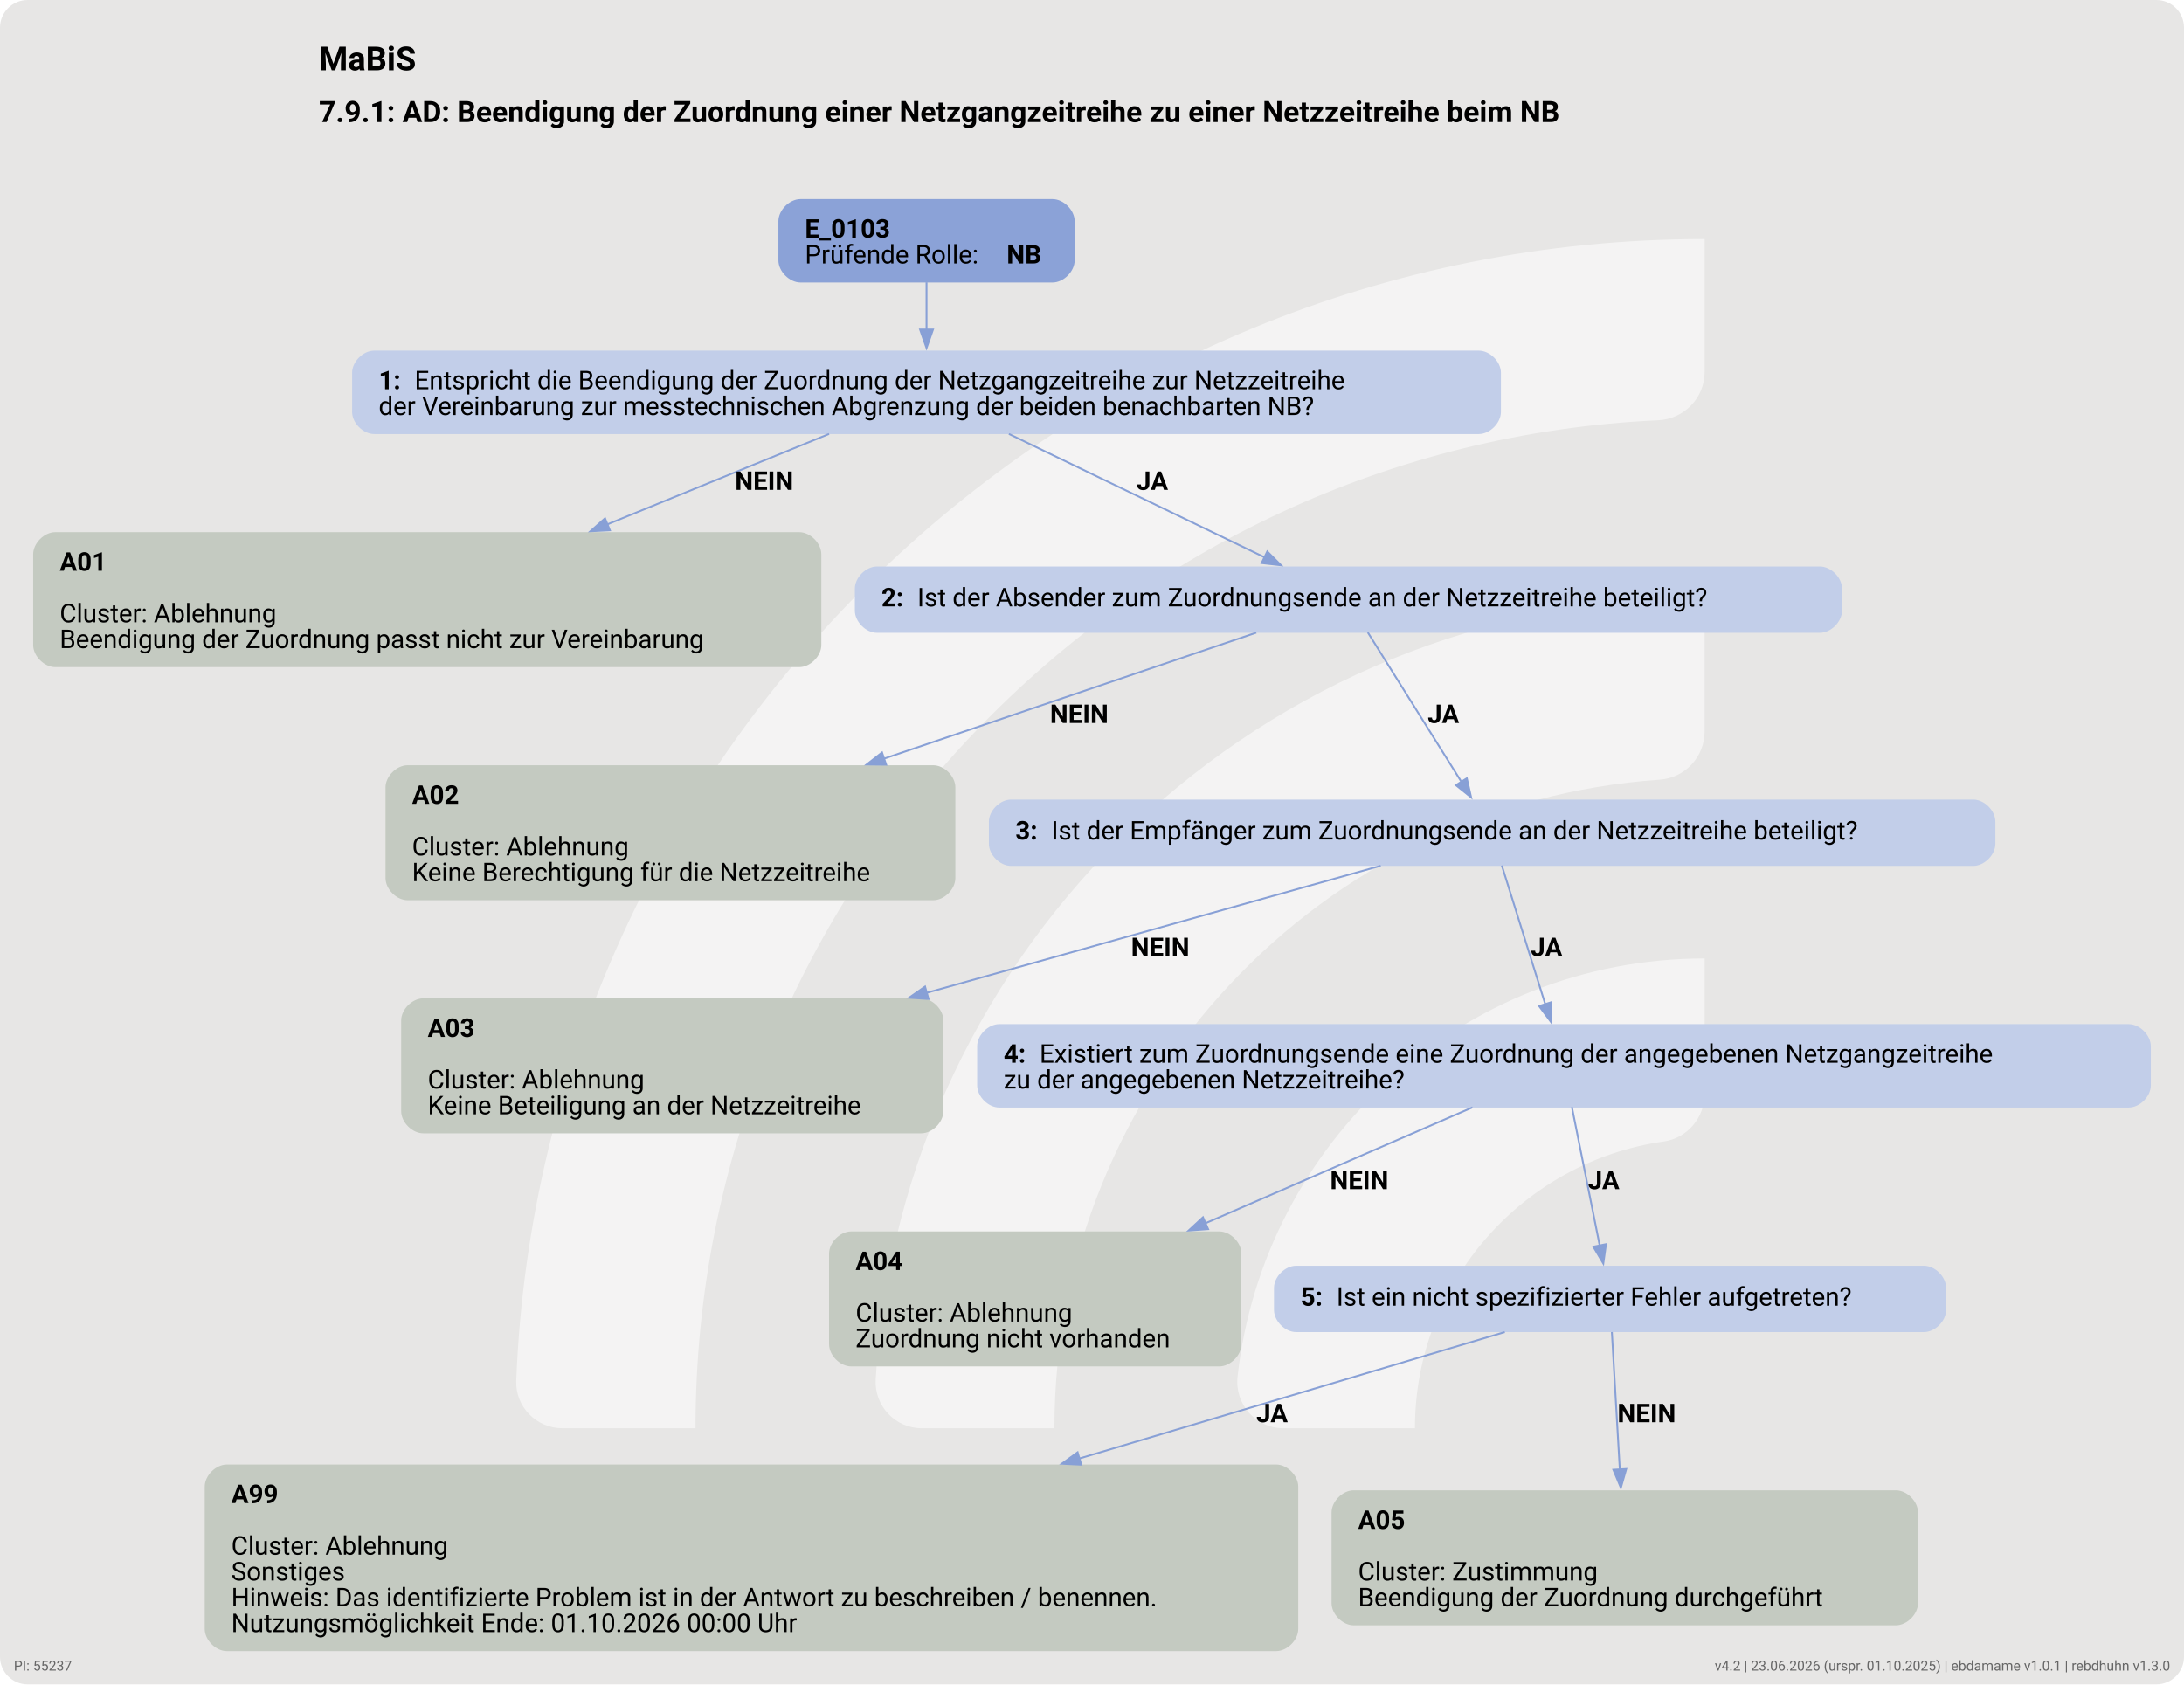
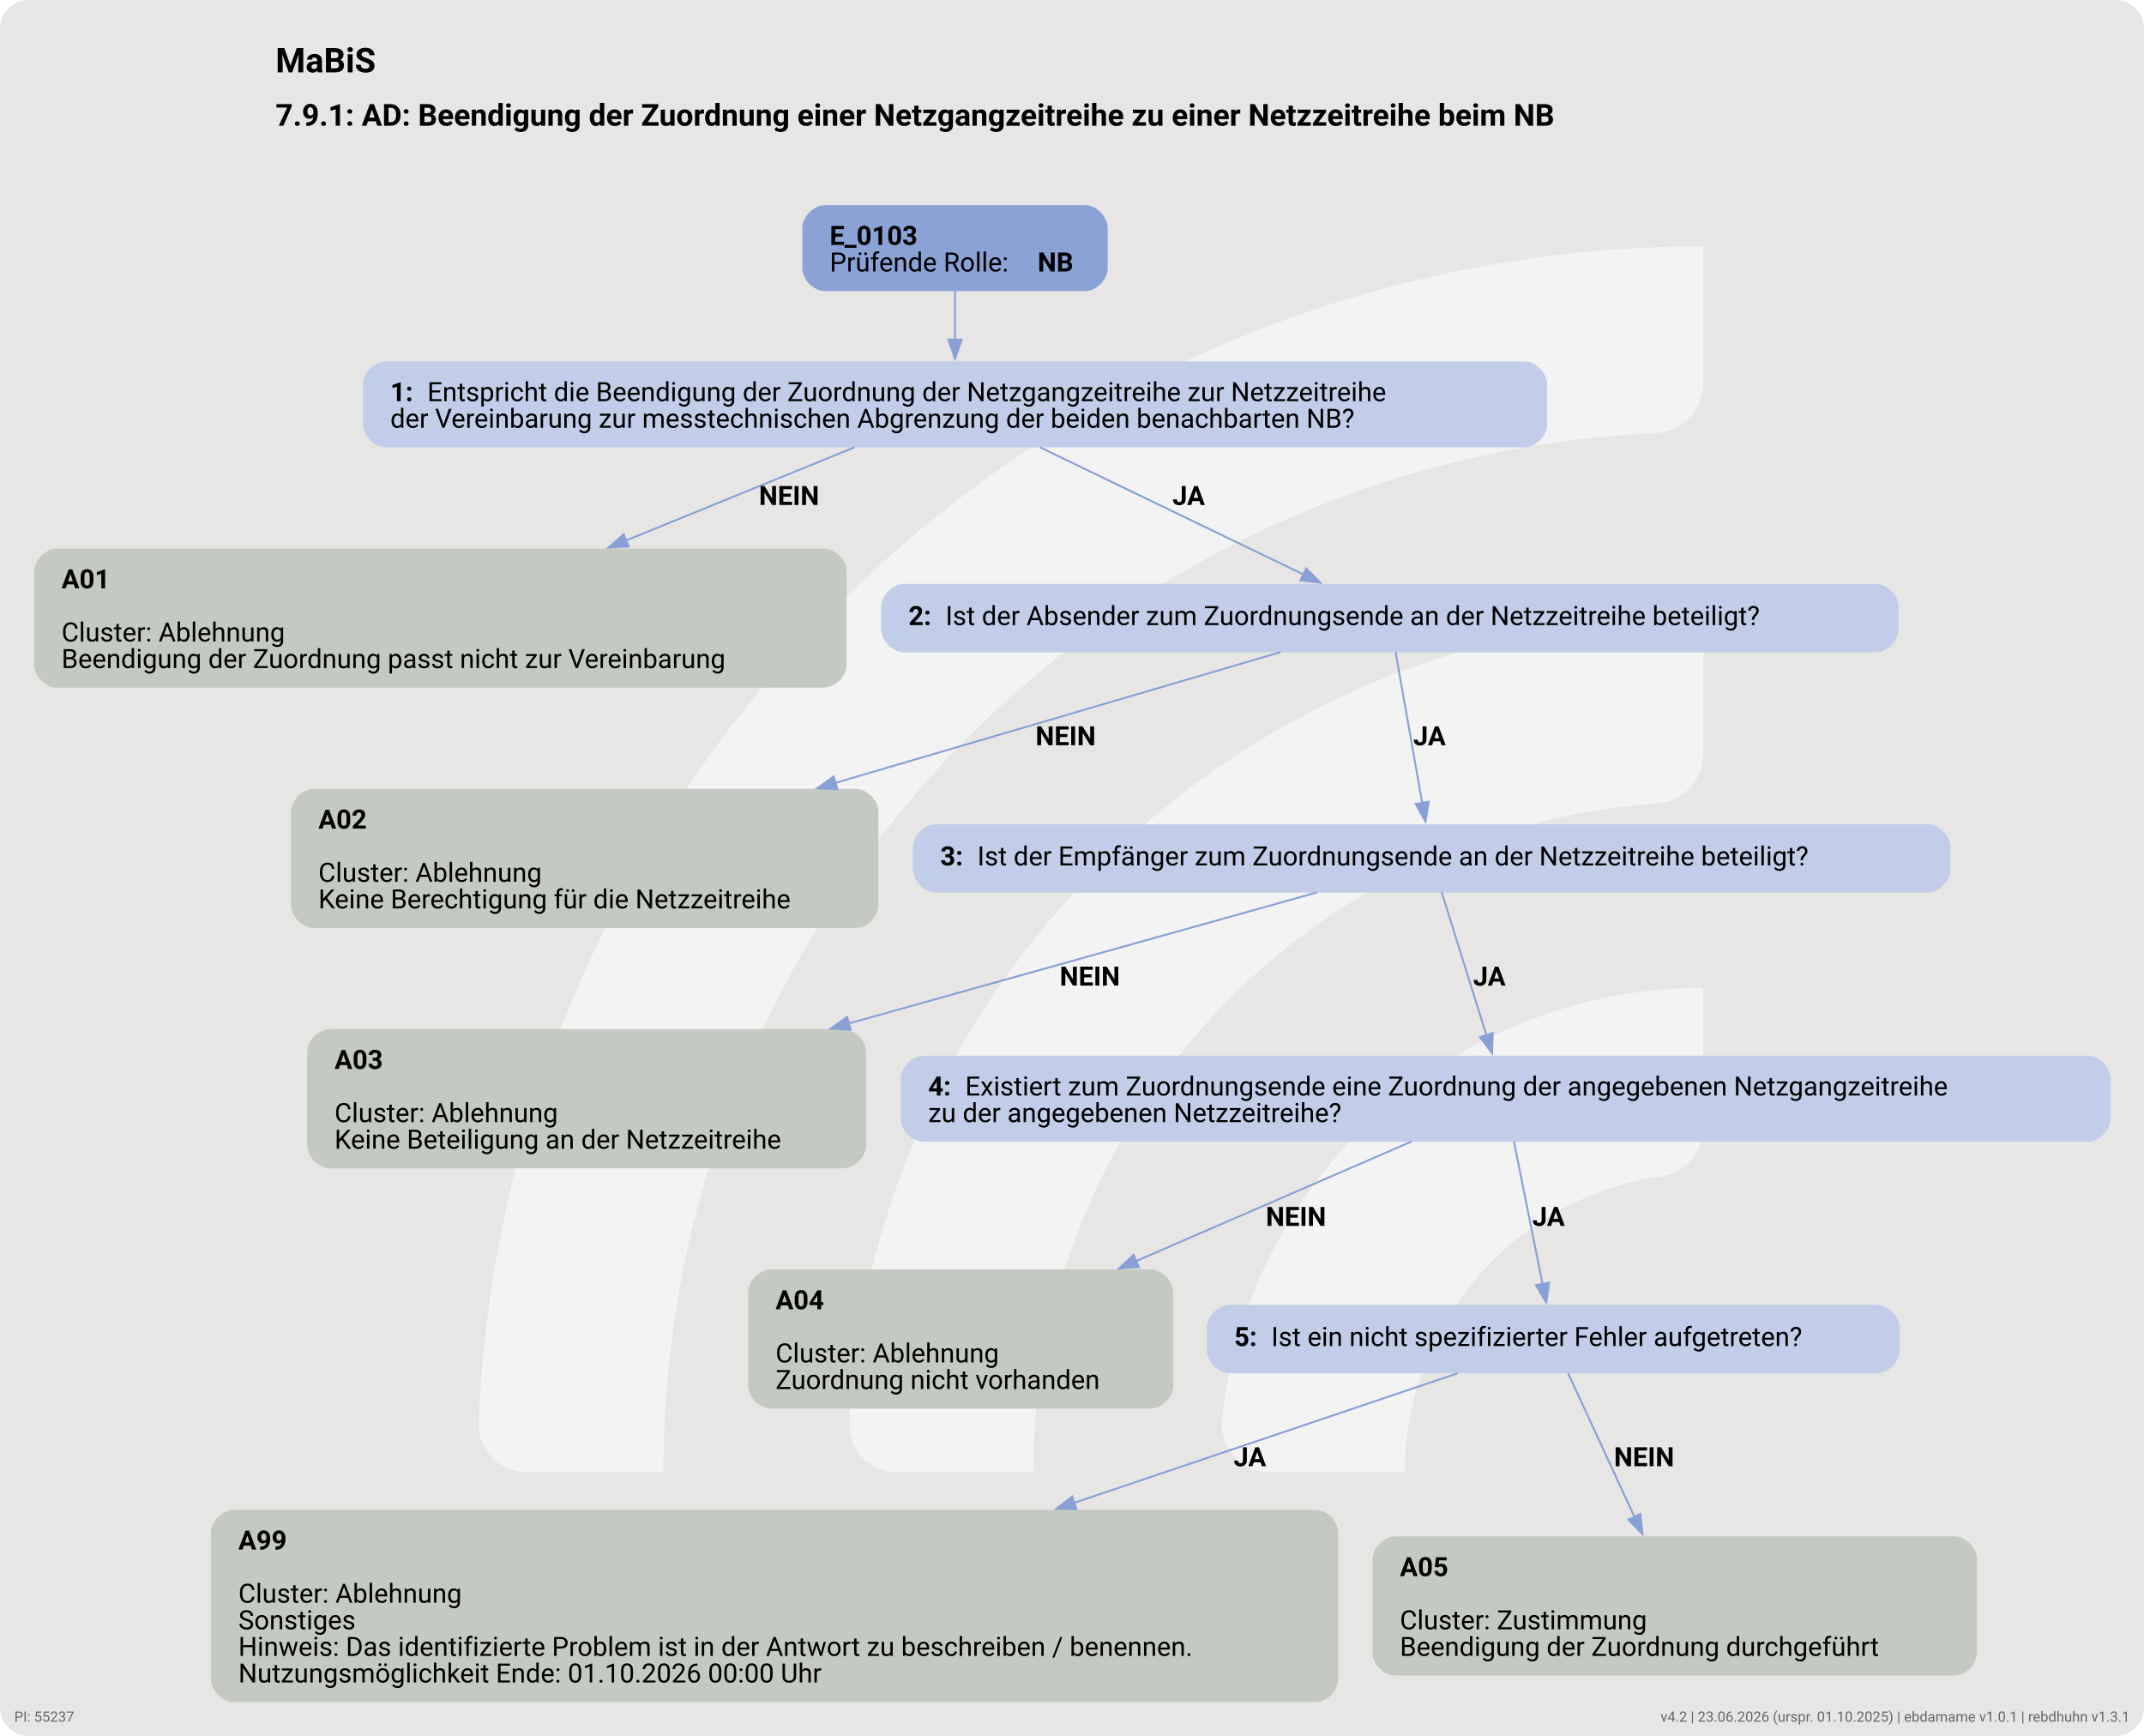
- <svg xmlns="http://www.w3.org/2000/svg" version="1.1" width="1580.0px" viewBox="0 0 1580.0 1218.667" height="1218.667px">
+ <svg xmlns="http://www.w3.org/2000/svg" version="1.1" width="1505.333px" viewBox="0 0 1505.333 1218.667" height="1218.667px">
  <g>
-     <svg version="1.1" width="1580.0px" viewBox="0 0 1580.0 1218.667" height="1218.667px">
-       <rect fill="#e7e6e5" x="0" y="0" width="1580.0" height="1218.667" rx="20" ry="20" />
+     <svg version="1.1" width="1505.333px" viewBox="0 0 1505.333 1218.667" height="1218.667px">
+       <rect fill="#e7e6e5" x="0" y="0" width="1505.333" height="1218.667" rx="20" ry="20" />
      <g>
-         <g transform="translate(293.027, 121.8667) scale(1 1) translate(0, 0) scale(1.715949 1.715949) ">
+         <g transform="translate(255.6936, 121.8667) scale(1 1) translate(0, 0) scale(1.715949 1.715949) ">
          <defs>
            <style>.cls-1{fill:#ffffff88;}</style>
          </defs>
          <path class="cls-1" d="M122.44,531.2h-56.1c-11,0-19.9-9.12-19.46-20.11C57.47,243.89,278.15,29.78,547.91,29.78v56.02c0,10.98-8.69,19.89-19.66,20.39-225.51,10.31-405.8,197-405.8,425Z" />
          <path class="cls-1" d="M273.78,531.2h-55.93c-11.23,0-20.09-9.48-19.43-20.69,10.74-183.44,163.39-329.39,349.48-329.39v56.26c0,10.71-8.27,19.62-18.96,20.35-142.35,9.77-255.17,128.69-255.17,273.46Z" />
          <path class="cls-1" d="M425.77,531.2h-55.45c-11.65,0-20.6-10.17-19.33-21.75,10.87-99.03,95.03-176.34,196.92-176.34v57.01c0,10.05-7.28,18.75-17.23,20.16-59.22,8.4-104.91,59.42-104.91,120.92Z" />
        </g>
-         <svg width="1185pt" height="914pt" viewBox="0.00 0.00 1185.43 914.21">
+         <svg width="1129pt" height="914pt" viewBox="0.00 0.00 1129.00 914.00">
          <g id="graph0" class="graph" transform="scale(1 1) rotate(0) translate(18 896.21)">
-             <text text-anchor="start" x="155.09" y="-858.11" font-family="Roboto, sans-serif" font-weight="bold" font-size="18.00">MaBiS</text>
-             <text text-anchor="start" x="155.09" y="-830.01" font-family="Roboto, sans-serif" font-weight="bold" font-size="16.00">7.9.1: AD: Beendigung der Zuordnung einer Netzgangzeitreihe zu einer Netzzeitreihe beim NB</text>
+             <text xml:space="preserve" text-anchor="start" x="127.09" y="-858.11" font-family="Roboto, sans-serif" font-weight="bold" font-size="18.00">MaBiS</text>
+             <text xml:space="preserve" text-anchor="start" x="127.09" y="-830.01" font-family="Roboto, sans-serif" font-weight="bold" font-size="16.00">7.9.1: AD: Beendigung der Zuordnung einer Netzgangzeitreihe zu einer Netzzeitreihe beim NB</text>
            <g id="node1" class="node">
              <path fill="#8ba2d7" stroke="black" stroke-width="0" d="M553.3,-788.21C553.3,-788.21 416.5,-788.21 416.5,-788.21 410.5,-788.21 404.5,-782.21 404.5,-776.21 404.5,-776.21 404.5,-754.93 404.5,-754.93 404.5,-748.93 410.5,-742.93 416.5,-742.93 416.5,-742.93 553.3,-742.93 553.3,-742.93 559.3,-742.93 565.3,-748.93 565.3,-754.93 565.3,-754.93 565.3,-776.21 565.3,-776.21 565.3,-782.21 559.3,-788.21 553.3,-788.21" />
-               <text text-anchor="start" x="418.9" y="-767.27" font-family="Roboto, sans-serif" font-weight="bold" font-size="14.00">E_0103</text>
-               <text text-anchor="start" x="418.9" y="-753.27" font-family="Roboto, sans-serif" font-size="14.00">Prüfende Rolle: </text>
-               <text text-anchor="start" x="528.4" y="-753.27" font-family="Roboto, sans-serif" font-weight="bold" font-size="14.00">NB</text>
+               <text xml:space="preserve" text-anchor="start" x="418.9" y="-767.27" font-family="Roboto, sans-serif" font-weight="bold" font-size="14.00">E_0103</text>
+               <text xml:space="preserve" text-anchor="start" x="418.9" y="-753.27" font-family="Roboto, sans-serif" font-size="14.00">Prüfende Rolle: </text>
+               <text xml:space="preserve" text-anchor="start" x="528.4" y="-753.27" font-family="Roboto, sans-serif" font-weight="bold" font-size="14.00">NB</text>
            </g>
            <g id="node2" class="node">
              <path fill="#c2cee9" stroke="black" stroke-width="0" d="M784.67,-705.93C784.67,-705.93 185.12,-705.93 185.12,-705.93 179.12,-705.93 173.12,-699.93 173.12,-693.93 173.12,-693.93 173.12,-672.65 173.12,-672.65 173.12,-666.65 179.12,-660.65 185.12,-660.65 185.12,-660.65 784.67,-660.65 784.67,-660.65 790.67,-660.65 796.67,-666.65 796.67,-672.65 796.67,-672.65 796.67,-693.93 796.67,-693.93 796.67,-699.93 790.67,-705.93 784.67,-705.93" />
-               <text text-anchor="start" x="187.52" y="-684.99" font-family="Roboto, sans-serif" font-weight="bold" font-size="14.00">1: </text>
-               <text text-anchor="start" x="207.02" y="-684.99" font-family="Roboto, sans-serif" font-size="14.00">Entspricht die Beendigung der Zuordnung der Netzgangzeitreihe zur Netzzeitreihe</text>
-               <text text-anchor="start" x="187.52" y="-670.99" font-family="Roboto, sans-serif" font-size="14.00">der Vereinbarung zur messtechnischen Abgrenzung der beiden benachbarten NB?</text>
+               <text xml:space="preserve" text-anchor="start" x="187.52" y="-684.99" font-family="Roboto, sans-serif" font-weight="bold" font-size="14.00">1: </text>
+               <text xml:space="preserve" text-anchor="start" x="207.02" y="-684.99" font-family="Roboto, sans-serif" font-size="14.00">Entspricht die Beendigung der Zuordnung der Netzgangzeitreihe zur Netzzeitreihe</text>
+               <text xml:space="preserve" text-anchor="start" x="187.52" y="-670.99" font-family="Roboto, sans-serif" font-size="14.00">der Vereinbarung zur messtechnischen Abgrenzung der beiden benachbarten NB?</text>
            </g>
            <g id="edge1" class="edge">
              <path fill="none" stroke="#88a0d6" d="M484.9,-743.06C484.9,-735.14 484.9,-725.98 484.9,-717.28" />
              <polygon fill="#88a0d6" stroke="#88a0d6" points="488.4,-717.38 484.9,-707.38 481.4,-717.38 488.4,-717.38" />
            </g>
            <g id="node3" class="node">
              <path fill="#c4cac1" stroke="black" stroke-width="0" d="M415.8,-607.4C415.8,-607.4 12,-607.4 12,-607.4 6,-607.4 0,-601.4 0,-595.4 0,-595.4 0,-546.12 0,-546.12 0,-540.12 6,-534.12 12,-534.12 12,-534.12 415.8,-534.12 415.8,-534.12 421.8,-534.12 427.8,-540.12 427.8,-546.12 427.8,-546.12 427.8,-595.4 427.8,-595.4 427.8,-601.4 421.8,-607.4 415.8,-607.4" />
-               <text text-anchor="start" x="14.4" y="-586.46" font-family="Roboto, sans-serif" font-weight="bold" font-size="14.00">A01</text>
-               <text text-anchor="start" x="14.4" y="-558.46" font-family="Roboto, sans-serif" font-size="14.00">Cluster: Ablehnung</text>
-               <text text-anchor="start" x="14.4" y="-544.46" font-family="Roboto, sans-serif" font-size="14.00">Beendigung der Zuordnung passt nicht zur Vereinbarung</text>
+               <text xml:space="preserve" text-anchor="start" x="14.4" y="-586.46" font-family="Roboto, sans-serif" font-weight="bold" font-size="14.00">A01</text>
+               <text xml:space="preserve" text-anchor="start" x="14.4" y="-558.46" font-family="Roboto, sans-serif" font-size="14.00">Cluster: Ablehnung</text>
+               <text xml:space="preserve" text-anchor="start" x="14.4" y="-544.46" font-family="Roboto, sans-serif" font-size="14.00">Beendigung der Zuordnung passt nicht zur Vereinbarung</text>
            </g>
            <g id="edge2" class="edge">
              <path fill="none" stroke="#88a0d6" d="M432.01,-660.72C397.78,-646.76 352.2,-628.17 311.55,-611.59" />
              <polygon fill="#88a0d6" stroke="#88a0d6" points="313.04,-608.42 302.46,-607.88 310.4,-614.9 313.04,-608.42" />
-               <text text-anchor="start" x="380.9" y="-630.35" font-family="Roboto, sans-serif" font-weight="bold" font-size="14.00">NEIN</text>
+               <text xml:space="preserve" text-anchor="start" x="381.64" y="-630.35" font-family="Roboto, sans-serif" font-weight="bold" font-size="14.00">NEIN</text>
            </g>
            <g id="node4" class="node">
              <path fill="#c2cee9" stroke="black" stroke-width="0" d="M969.8,-588.76C969.8,-588.76 458,-588.76 458,-588.76 452,-588.76 446,-582.76 446,-576.76 446,-576.76 446,-564.76 446,-564.76 446,-558.76 452,-552.76 458,-552.76 458,-552.76 969.8,-552.76 969.8,-552.76 975.8,-552.76 981.8,-558.76 981.8,-564.76 981.8,-564.76 981.8,-576.76 981.8,-576.76 981.8,-582.76 975.8,-588.76 969.8,-588.76" />
-               <text text-anchor="start" x="460.4" y="-567.09" font-family="Roboto, sans-serif" font-weight="bold" font-size="14.00">2: </text>
-               <text text-anchor="start" x="479.9" y="-567.09" font-family="Roboto, sans-serif" font-size="14.00">Ist der Absender zum Zuordnungsende an der Netzzeitreihe beteiligt?</text>
+               <text xml:space="preserve" text-anchor="start" x="460.4" y="-567.09" font-family="Roboto, sans-serif" font-weight="bold" font-size="14.00">2: </text>
+               <text xml:space="preserve" text-anchor="start" x="479.9" y="-567.09" font-family="Roboto, sans-serif" font-size="14.00">Ist der Absender zum Zuordnungsende an der Netzzeitreihe beteiligt?</text>
            </g>
            <g id="edge3" class="edge">
              <path fill="none" stroke="#88a0d6" d="M529.6,-660.72C569.62,-641.4 628.06,-613.19 668.34,-593.75" />
              <polygon fill="#88a0d6" stroke="#88a0d6" points="669.84,-596.91 677.32,-589.42 666.79,-590.61 669.84,-596.91" />
-               <text text-anchor="start" x="598.9" y="-630.35" font-family="Roboto, sans-serif" font-weight="bold" font-size="14.00">JA</text>
+               <text xml:space="preserve" text-anchor="start" x="599.4" y="-630.35" font-family="Roboto, sans-serif" font-weight="bold" font-size="14.00">JA</text>
            </g>
            <g id="node5" class="node">
-               <path fill="#c4cac1" stroke="black" stroke-width="0" d="M488.55,-480.87C488.55,-480.87 203.25,-480.87 203.25,-480.87 197.25,-480.87 191.25,-474.87 191.25,-468.87 191.25,-468.87 191.25,-419.59 191.25,-419.59 191.25,-413.59 197.25,-407.59 203.25,-407.59 203.25,-407.59 488.55,-407.59 488.55,-407.59 494.55,-407.59 500.55,-413.59 500.55,-419.59 500.55,-419.59 500.55,-468.87 500.55,-468.87 500.55,-474.87 494.55,-480.87 488.55,-480.87" />
-               <text text-anchor="start" x="205.65" y="-459.93" font-family="Roboto, sans-serif" font-weight="bold" font-size="14.00">A02</text>
-               <text text-anchor="start" x="205.65" y="-431.93" font-family="Roboto, sans-serif" font-size="14.00">Cluster: Ablehnung</text>
-               <text text-anchor="start" x="205.65" y="-417.93" font-family="Roboto, sans-serif" font-size="14.00">Keine Berechtigung für die Netzzeitreihe</text>
+               <path fill="#c4cac1" stroke="black" stroke-width="0" d="M432.55,-480.87C432.55,-480.87 147.25,-480.87 147.25,-480.87 141.25,-480.87 135.25,-474.87 135.25,-468.87 135.25,-468.87 135.25,-419.59 135.25,-419.59 135.25,-413.59 141.25,-407.59 147.25,-407.59 147.25,-407.59 432.55,-407.59 432.55,-407.59 438.55,-407.59 444.55,-413.59 444.55,-419.59 444.55,-419.59 444.55,-468.87 444.55,-468.87 444.55,-474.87 438.55,-480.87 432.55,-480.87" />
+               <text xml:space="preserve" text-anchor="start" x="149.65" y="-459.93" font-family="Roboto, sans-serif" font-weight="bold" font-size="14.00">A02</text>
+               <text xml:space="preserve" text-anchor="start" x="149.65" y="-431.93" font-family="Roboto, sans-serif" font-size="14.00">Cluster: Ablehnung</text>
+               <text xml:space="preserve" text-anchor="start" x="149.65" y="-417.93" font-family="Roboto, sans-serif" font-size="14.00">Keine Berechtigung für die Netzzeitreihe</text>
            </g>
            <g id="edge4" class="edge">
-               <path fill="none" stroke="#88a0d6" d="M663.89,-552.84C612.22,-535.35 529.75,-507.45 461.75,-484.43" />
-               <polygon fill="#88a0d6" stroke="#88a0d6" points="463,-481.16 452.4,-481.27 460.75,-487.79 463,-481.16" />
-               <text text-anchor="start" x="551.9" y="-503.82" font-family="Roboto, sans-serif" font-weight="bold" font-size="14.00">NEIN</text>
+               <path fill="none" stroke="#88a0d6" d="M656.28,-552.84C596.37,-535.24 500.56,-507.1 421.93,-484.01" />
+               <polygon fill="#88a0d6" stroke="#88a0d6" points="422.99,-480.67 412.41,-481.21 421.02,-487.39 422.99,-480.67" />
+               <text xml:space="preserve" text-anchor="start" x="527.29" y="-503.82" font-family="Roboto, sans-serif" font-weight="bold" font-size="14.00">NEIN</text>
            </g>
            <g id="node6" class="node">
-               <path fill="#c2cee9" stroke="black" stroke-width="0" d="M1053.05,-462.23C1053.05,-462.23 530.75,-462.23 530.75,-462.23 524.75,-462.23 518.75,-456.23 518.75,-450.23 518.75,-450.23 518.75,-438.23 518.75,-438.23 518.75,-432.23 524.75,-426.23 530.75,-426.23 530.75,-426.23 1053.05,-426.23 1053.05,-426.23 1059.05,-426.23 1065.05,-432.23 1065.05,-438.23 1065.05,-438.23 1065.05,-450.23 1065.05,-450.23 1065.05,-456.23 1059.05,-462.23 1053.05,-462.23" />
-               <text text-anchor="start" x="533.15" y="-440.55" font-family="Roboto, sans-serif" font-weight="bold" font-size="14.00">3: </text>
-               <text text-anchor="start" x="552.65" y="-440.55" font-family="Roboto, sans-serif" font-size="14.00">Ist der Empfänger zum Zuordnungsende an der Netzzeitreihe beteiligt?</text>
+               <path fill="#c2cee9" stroke="black" stroke-width="0" d="M997.05,-462.23C997.05,-462.23 474.75,-462.23 474.75,-462.23 468.75,-462.23 462.75,-456.23 462.75,-450.23 462.75,-450.23 462.75,-438.23 462.75,-438.23 462.75,-432.23 468.75,-426.23 474.75,-426.23 474.75,-426.23 997.05,-426.23 997.05,-426.23 1003.05,-426.23 1009.05,-432.23 1009.05,-438.23 1009.05,-438.23 1009.05,-450.23 1009.05,-450.23 1009.05,-456.23 1003.05,-462.23 997.05,-462.23" />
+               <text xml:space="preserve" text-anchor="start" x="477.15" y="-440.55" font-family="Roboto, sans-serif" font-weight="bold" font-size="14.00">3: </text>
+               <text xml:space="preserve" text-anchor="start" x="496.65" y="-440.55" font-family="Roboto, sans-serif" font-size="14.00">Ist der Empfänger zum Zuordnungsende an der Netzzeitreihe beteiligt?</text>
            </g>
            <g id="edge5" class="edge">
-               <path fill="none" stroke="#88a0d6" d="M724.42,-552.97C737.5,-532.08 759.99,-496.17 775.38,-471.6" />
-               <polygon fill="#88a0d6" stroke="#88a0d6" points="778.15,-473.77 780.49,-463.44 772.22,-470.06 778.15,-473.77" />
-               <text text-anchor="start" x="756.9" y="-503.82" font-family="Roboto, sans-serif" font-weight="bold" font-size="14.00">JA</text>
+               <path fill="none" stroke="#88a0d6" d="M716.87,-552.97C720.48,-532.54 726.62,-497.76 730.95,-473.25" />
+               <polygon fill="#88a0d6" stroke="#88a0d6" points="734.35,-474.1 732.65,-463.65 727.46,-472.89 734.35,-474.1" />
+               <text xml:space="preserve" text-anchor="start" x="726.22" y="-503.82" font-family="Roboto, sans-serif" font-weight="bold" font-size="14.00">JA</text>
            </g>
            <g id="node7" class="node">
-               <path fill="#c4cac1" stroke="black" stroke-width="0" d="M482.05,-354.34C482.05,-354.34 211.75,-354.34 211.75,-354.34 205.75,-354.34 199.75,-348.34 199.75,-342.34 199.75,-342.34 199.75,-293.06 199.75,-293.06 199.75,-287.06 205.75,-281.06 211.75,-281.06 211.75,-281.06 482.05,-281.06 482.05,-281.06 488.05,-281.06 494.05,-287.06 494.05,-293.06 494.05,-293.06 494.05,-342.34 494.05,-342.34 494.05,-348.34 488.05,-354.34 482.05,-354.34" />
-               <text text-anchor="start" x="214.15" y="-333.4" font-family="Roboto, sans-serif" font-weight="bold" font-size="14.00">A03</text>
-               <text text-anchor="start" x="214.15" y="-305.4" font-family="Roboto, sans-serif" font-size="14.00">Cluster: Ablehnung</text>
-               <text text-anchor="start" x="214.15" y="-291.4" font-family="Roboto, sans-serif" font-size="14.00">Keine Beteiligung an der Netzzeitreihe</text>
+               <path fill="#c4cac1" stroke="black" stroke-width="0" d="M426.05,-354.34C426.05,-354.34 155.75,-354.34 155.75,-354.34 149.75,-354.34 143.75,-348.34 143.75,-342.34 143.75,-342.34 143.75,-293.06 143.75,-293.06 143.75,-287.06 149.75,-281.06 155.75,-281.06 155.75,-281.06 426.05,-281.06 426.05,-281.06 432.05,-281.06 438.05,-287.06 438.05,-293.06 438.05,-293.06 438.05,-342.34 438.05,-342.34 438.05,-348.34 432.05,-354.34 426.05,-354.34" />
+               <text xml:space="preserve" text-anchor="start" x="158.15" y="-333.4" font-family="Roboto, sans-serif" font-weight="bold" font-size="14.00">A03</text>
+               <text xml:space="preserve" text-anchor="start" x="158.15" y="-305.4" font-family="Roboto, sans-serif" font-size="14.00">Cluster: Ablehnung</text>
+               <text xml:space="preserve" text-anchor="start" x="158.15" y="-291.4" font-family="Roboto, sans-serif" font-size="14.00">Keine Beteiligung an der Netzzeitreihe</text>
            </g>
            <g id="edge6" class="edge">
-               <path fill="none" stroke="#88a0d6" d="M731.42,-426.31C668.42,-408.68 567.58,-380.46 484.97,-357.34" />
-               <polygon fill="#88a0d6" stroke="#88a0d6" points="485.99,-353.99 475.41,-354.66 484.1,-360.73 485.99,-353.99" />
-               <text text-anchor="start" x="595.9" y="-377.29" font-family="Roboto, sans-serif" font-weight="bold" font-size="14.00">NEIN</text>
+               <path fill="none" stroke="#88a0d6" d="M675.42,-426.31C612.42,-408.68 511.58,-380.46 428.97,-357.34" />
+               <polygon fill="#88a0d6" stroke="#88a0d6" points="429.99,-353.99 419.41,-354.66 428.1,-360.73 429.99,-353.99" />
+               <text xml:space="preserve" text-anchor="start" x="540.04" y="-377.29" font-family="Roboto, sans-serif" font-weight="bold" font-size="14.00">NEIN</text>
            </g>
            <g id="node8" class="node">
-               <path fill="#c2cee9" stroke="black" stroke-width="0" d="M1137.42,-340.34C1137.42,-340.34 524.38,-340.34 524.38,-340.34 518.38,-340.34 512.38,-334.34 512.38,-328.34 512.38,-328.34 512.38,-307.06 512.38,-307.06 512.38,-301.06 518.38,-295.06 524.38,-295.06 524.38,-295.06 1137.42,-295.06 1137.42,-295.06 1143.42,-295.06 1149.42,-301.06 1149.42,-307.06 1149.42,-307.06 1149.42,-328.34 1149.42,-328.34 1149.42,-334.34 1143.42,-340.34 1137.42,-340.34" />
-               <text text-anchor="start" x="526.77" y="-319.4" font-family="Roboto, sans-serif" font-weight="bold" font-size="14.00">4: </text>
-               <text text-anchor="start" x="546.27" y="-319.4" font-family="Roboto, sans-serif" font-size="14.00">Existiert zum Zuordnungsende eine Zuordnung der angegebenen Netzgangzeitreihe</text>
-               <text text-anchor="start" x="526.77" y="-305.4" font-family="Roboto, sans-serif" font-size="14.00">zu der angegebenen Netzzeitreihe?</text>
+               <path fill="#c2cee9" stroke="black" stroke-width="0" d="M1081.42,-340.34C1081.42,-340.34 468.38,-340.34 468.38,-340.34 462.38,-340.34 456.38,-334.34 456.38,-328.34 456.38,-328.34 456.38,-307.06 456.38,-307.06 456.38,-301.06 462.38,-295.06 468.38,-295.06 468.38,-295.06 1081.42,-295.06 1081.42,-295.06 1087.42,-295.06 1093.42,-301.06 1093.42,-307.06 1093.42,-307.06 1093.42,-328.34 1093.42,-328.34 1093.42,-334.34 1087.42,-340.34 1081.42,-340.34" />
+               <text xml:space="preserve" text-anchor="start" x="470.77" y="-319.4" font-family="Roboto, sans-serif" font-weight="bold" font-size="14.00">4: </text>
+               <text xml:space="preserve" text-anchor="start" x="490.27" y="-319.4" font-family="Roboto, sans-serif" font-size="14.00">Existiert zum Zuordnungsende eine Zuordnung der angegebenen Netzgangzeitreihe</text>
+               <text xml:space="preserve" text-anchor="start" x="470.77" y="-305.4" font-family="Roboto, sans-serif" font-size="14.00">zu der angegebenen Netzzeitreihe?</text>
            </g>
            <g id="edge7" class="edge">
-               <path fill="none" stroke="#88a0d6" d="M797.16,-426.44C803.19,-407.18 813.22,-375.16 820.78,-351.02" />
-               <polygon fill="#88a0d6" stroke="#88a0d6" points="824.06,-352.26 823.7,-341.68 817.38,-350.17 824.06,-352.26" />
-               <text text-anchor="start" x="812.9" y="-377.29" font-family="Roboto, sans-serif" font-weight="bold" font-size="14.00">JA</text>
+               <path fill="none" stroke="#88a0d6" d="M741.16,-426.44C747.19,-407.18 757.22,-375.16 764.78,-351.02" />
+               <polygon fill="#88a0d6" stroke="#88a0d6" points="768.06,-352.26 767.7,-341.68 761.38,-350.17 768.06,-352.26" />
+               <text xml:space="preserve" text-anchor="start" x="757.74" y="-377.29" font-family="Roboto, sans-serif" font-weight="bold" font-size="14.00">JA</text>
            </g>
            <g id="node9" class="node">
-               <path fill="#c4cac1" stroke="black" stroke-width="0" d="M643.8,-227.81C643.8,-227.81 444,-227.81 444,-227.81 438,-227.81 432,-221.81 432,-215.81 432,-215.81 432,-166.53 432,-166.53 432,-160.53 438,-154.53 444,-154.53 444,-154.53 643.8,-154.53 643.8,-154.53 649.8,-154.53 655.8,-160.53 655.8,-166.53 655.8,-166.53 655.8,-215.81 655.8,-215.81 655.8,-221.81 649.8,-227.81 643.8,-227.81" />
-               <text text-anchor="start" x="446.4" y="-206.87" font-family="Roboto, sans-serif" font-weight="bold" font-size="14.00">A04</text>
-               <text text-anchor="start" x="446.4" y="-178.87" font-family="Roboto, sans-serif" font-size="14.00">Cluster: Ablehnung</text>
-               <text text-anchor="start" x="446.4" y="-164.87" font-family="Roboto, sans-serif" font-size="14.00">Zuordnung nicht vorhanden</text>
+               <path fill="#c4cac1" stroke="black" stroke-width="0" d="M587.8,-227.81C587.8,-227.81 388,-227.81 388,-227.81 382,-227.81 376,-221.81 376,-215.81 376,-215.81 376,-166.53 376,-166.53 376,-160.53 382,-154.53 388,-154.53 388,-154.53 587.8,-154.53 587.8,-154.53 593.8,-154.53 599.8,-160.53 599.8,-166.53 599.8,-166.53 599.8,-215.81 599.8,-215.81 599.8,-221.81 593.8,-227.81 587.8,-227.81" />
+               <text xml:space="preserve" text-anchor="start" x="390.4" y="-206.87" font-family="Roboto, sans-serif" font-weight="bold" font-size="14.00">A04</text>
+               <text xml:space="preserve" text-anchor="start" x="390.4" y="-178.87" font-family="Roboto, sans-serif" font-size="14.00">Cluster: Ablehnung</text>
+               <text xml:space="preserve" text-anchor="start" x="390.4" y="-164.87" font-family="Roboto, sans-serif" font-size="14.00">Zuordnung nicht vorhanden</text>
            </g>
            <g id="edge8" class="edge">
-               <path fill="none" stroke="#88a0d6" d="M781.24,-295.15C741.4,-277.87 684.39,-253.13 636.23,-232.23" />
-               <polygon fill="#88a0d6" stroke="#88a0d6" points="637.74,-229.07 627.17,-228.3 634.95,-235.49 637.74,-229.07" />
-               <text text-anchor="start" x="703.9" y="-250.76" font-family="Roboto, sans-serif" font-weight="bold" font-size="14.00">NEIN</text>
+               <path fill="none" stroke="#88a0d6" d="M725.24,-295.15C685.4,-277.87 628.39,-253.13 580.23,-232.23" />
+               <polygon fill="#88a0d6" stroke="#88a0d6" points="581.74,-229.07 571.17,-228.3 578.95,-235.49 581.74,-229.07" />
+               <text xml:space="preserve" text-anchor="start" x="648.58" y="-250.76" font-family="Roboto, sans-serif" font-weight="bold" font-size="14.00">NEIN</text>
            </g>
            <g id="node10" class="node">
-               <path fill="#c2cee9" stroke="black" stroke-width="0" d="M1026.3,-209.17C1026.3,-209.17 685.5,-209.17 685.5,-209.17 679.5,-209.17 673.5,-203.17 673.5,-197.17 673.5,-197.17 673.5,-185.17 673.5,-185.17 673.5,-179.17 679.5,-173.17 685.5,-173.17 685.5,-173.17 1026.3,-173.17 1026.3,-173.17 1032.3,-173.17 1038.3,-179.17 1038.3,-185.17 1038.3,-185.17 1038.3,-197.17 1038.3,-197.17 1038.3,-203.17 1032.3,-209.17 1026.3,-209.17" />
-               <text text-anchor="start" x="687.9" y="-187.5" font-family="Roboto, sans-serif" font-weight="bold" font-size="14.00">5: </text>
-               <text text-anchor="start" x="707.4" y="-187.5" font-family="Roboto, sans-serif" font-size="14.00">Ist ein nicht spezifizierter Fehler aufgetreten?</text>
+               <path fill="#c2cee9" stroke="black" stroke-width="0" d="M970.3,-209.17C970.3,-209.17 629.5,-209.17 629.5,-209.17 623.5,-209.17 617.5,-203.17 617.5,-197.17 617.5,-197.17 617.5,-185.17 617.5,-185.17 617.5,-179.17 623.5,-173.17 629.5,-173.17 629.5,-173.17 970.3,-173.17 970.3,-173.17 976.3,-173.17 982.3,-179.17 982.3,-185.17 982.3,-185.17 982.3,-197.17 982.3,-197.17 982.3,-203.17 976.3,-209.17 970.3,-209.17" />
+               <text xml:space="preserve" text-anchor="start" x="631.9" y="-187.5" font-family="Roboto, sans-serif" font-weight="bold" font-size="14.00">5: </text>
+               <text xml:space="preserve" text-anchor="start" x="651.4" y="-187.5" font-family="Roboto, sans-serif" font-size="14.00">Ist ein nicht spezifizierter Fehler aufgetreten?</text>
            </g>
            <g id="edge9" class="edge">
-               <path fill="none" stroke="#88a0d6" d="M835.2,-295.29C839.38,-274.45 845.76,-242.66 850.33,-219.9" />
-               <polygon fill="#88a0d6" stroke="#88a0d6" points="853.7,-220.89 852.24,-210.4 846.84,-219.52 853.7,-220.89" />
-               <text text-anchor="start" x="843.9" y="-250.76" font-family="Roboto, sans-serif" font-weight="bold" font-size="14.00">JA</text>
+               <path fill="none" stroke="#88a0d6" d="M779.2,-295.29C783.38,-274.45 789.76,-242.66 794.33,-219.9" />
+               <polygon fill="#88a0d6" stroke="#88a0d6" points="797.7,-220.89 796.24,-210.4 790.84,-219.52 797.7,-220.89" />
+               <text xml:space="preserve" text-anchor="start" x="788.9" y="-250.76" font-family="Roboto, sans-serif" font-weight="bold" font-size="14.00">JA</text>
            </g>
            <g id="node11" class="node">
              <path fill="#c4cac1" stroke="black" stroke-width="0" d="M674.67,-101.28C674.67,-101.28 105.12,-101.28 105.12,-101.28 99.12,-101.28 93.12,-95.28 93.12,-89.28 93.12,-89.28 93.12,-12 93.12,-12 93.12,-6 99.12,0 105.12,0 105.12,0 674.67,0 674.67,0 680.67,0 686.67,-6 686.67,-12 686.67,-12 686.67,-89.28 686.67,-89.28 686.67,-95.28 680.67,-101.28 674.67,-101.28" />
-               <text text-anchor="start" x="107.52" y="-80.34" font-family="Roboto, sans-serif" font-weight="bold" font-size="14.00">A99</text>
-               <text text-anchor="start" x="107.52" y="-52.34" font-family="Roboto, sans-serif" font-size="14.00">Cluster: Ablehnung</text>
-               <text text-anchor="start" x="107.52" y="-38.34" font-family="Roboto, sans-serif" font-size="14.00">Sonstiges</text>
-               <text text-anchor="start" x="107.52" y="-24.34" font-family="Roboto, sans-serif" font-size="14.00">Hinweis: Das identifizierte Problem ist in der Antwort zu beschreiben / benennen.</text>
-               <text text-anchor="start" x="107.52" y="-10.34" font-family="Roboto, sans-serif" font-size="14.00">Nutzungsmöglichkeit Ende: 01.10.2026 00:00 Uhr</text>
+               <text xml:space="preserve" text-anchor="start" x="107.52" y="-80.34" font-family="Roboto, sans-serif" font-weight="bold" font-size="14.00">A99</text>
+               <text xml:space="preserve" text-anchor="start" x="107.52" y="-52.34" font-family="Roboto, sans-serif" font-size="14.00">Cluster: Ablehnung</text>
+               <text xml:space="preserve" text-anchor="start" x="107.52" y="-38.34" font-family="Roboto, sans-serif" font-size="14.00">Sonstiges</text>
+               <text xml:space="preserve" text-anchor="start" x="107.52" y="-24.34" font-family="Roboto, sans-serif" font-size="14.00">Hinweis: Das identifizierte Problem ist in der Antwort zu beschreiben / benennen.</text>
+               <text xml:space="preserve" text-anchor="start" x="107.52" y="-10.34" font-family="Roboto, sans-serif" font-size="14.00">Nutzungsmöglichkeit Ende: 01.10.2026 00:00 Uhr</text>
            </g>
            <g id="edge10" class="edge">
-               <path fill="none" stroke="#88a0d6" d="M798.76,-173.18C741.31,-156.1 649.75,-128.89 567.83,-104.54" />
-               <polygon fill="#88a0d6" stroke="#88a0d6" points="568.9,-101.2 558.31,-101.7 566.9,-107.91 568.9,-101.2" />
-               <text text-anchor="start" x="663.9" y="-124.23" font-family="Roboto, sans-serif" font-weight="bold" font-size="14.00">JA</text>
+               <path fill="none" stroke="#88a0d6" d="M749.63,-173.18C699.29,-156.17 619.18,-129.11 547.33,-104.83" />
+               <polygon fill="#88a0d6" stroke="#88a0d6" points="548.83,-101.64 538.23,-101.76 546.58,-108.27 548.83,-101.64" />
+               <text xml:space="preserve" text-anchor="start" x="631.62" y="-124.23" font-family="Roboto, sans-serif" font-weight="bold" font-size="14.00">JA</text>
            </g>
            <g id="node12" class="node">
              <path fill="#c4cac1" stroke="black" stroke-width="0" d="M1011.05,-87.28C1011.05,-87.28 716.75,-87.28 716.75,-87.28 710.75,-87.28 704.75,-81.28 704.75,-75.28 704.75,-75.28 704.75,-26 704.75,-26 704.75,-20 710.75,-14 716.75,-14 716.75,-14 1011.05,-14 1011.05,-14 1017.05,-14 1023.05,-20 1023.05,-26 1023.05,-26 1023.05,-75.28 1023.05,-75.28 1023.05,-81.28 1017.05,-87.28 1011.05,-87.28" />
-               <text text-anchor="start" x="719.15" y="-66.34" font-family="Roboto, sans-serif" font-weight="bold" font-size="14.00">A05</text>
-               <text text-anchor="start" x="719.15" y="-38.34" font-family="Roboto, sans-serif" font-size="14.00">Cluster: Zustimmung</text>
-               <text text-anchor="start" x="719.15" y="-24.34" font-family="Roboto, sans-serif" font-size="14.00">Beendigung der Zuordnung durchgeführt</text>
+               <text xml:space="preserve" text-anchor="start" x="719.15" y="-66.34" font-family="Roboto, sans-serif" font-weight="bold" font-size="14.00">A05</text>
+               <text xml:space="preserve" text-anchor="start" x="719.15" y="-38.34" font-family="Roboto, sans-serif" font-size="14.00">Cluster: Zustimmung</text>
+               <text xml:space="preserve" text-anchor="start" x="719.15" y="-24.34" font-family="Roboto, sans-serif" font-size="14.00">Beendigung der Zuordnung durchgeführt</text>
            </g>
            <g id="edge11" class="edge">
-               <path fill="none" stroke="#88a0d6" d="M856.88,-173.18C857.95,-154.7 859.7,-124.34 861.19,-98.59" />
-               <polygon fill="#88a0d6" stroke="#88a0d6" points="864.68,-98.84 861.76,-88.66 857.69,-98.44 864.68,-98.84" />
-               <text text-anchor="start" x="859.9" y="-124.23" font-family="Roboto, sans-serif" font-weight="bold" font-size="14.00">NEIN</text>
+               <path fill="none" stroke="#88a0d6" d="M807.75,-173.18C816.4,-154.45 830.69,-123.52 842.69,-97.55" />
+               <polygon fill="#88a0d6" stroke="#88a0d6" points="845.84,-99.07 846.86,-88.52 839.49,-96.13 845.84,-99.07" />
+               <text xml:space="preserve" text-anchor="start" x="831.9" y="-124.23" font-family="Roboto, sans-serif" font-weight="bold" font-size="14.00">NEIN</text>
            </g>
          </g>
        </svg>
      </g>
    </svg>
  </g>
  <a href="https://ebd.hochfrequenz.de" target="_blank">
-     <text x="1570.0" y="1208.667" text-anchor="end" font-family="Roboto, sans-serif" font-size="10" fill="#666666" text-decoration="none">v4.2 | 23.06.2026 (urspr. 01.10.2025) | ebdamame v1.0.1 | rebdhuhn v1.3.0</text>
+     <text x="1495.333" y="1208.667" text-anchor="end" font-family="Roboto, sans-serif" font-size="10" fill="#666666" text-decoration="none">v4.2 | 23.06.2026 (urspr. 01.10.2025) | ebdamame v1.0.1 | rebdhuhn v1.3.1</text>
  </a>
  <a href="https://ahb-tabellen.hochfrequenz.de/ahb/FV2604/55237" target="_blank">
    <text x="10.0" y="1208.667" text-anchor="start" font-family="Roboto, sans-serif" font-size="10" fill="#666666" text-decoration="none">PI: 55237</text>
  </a>
</svg>
